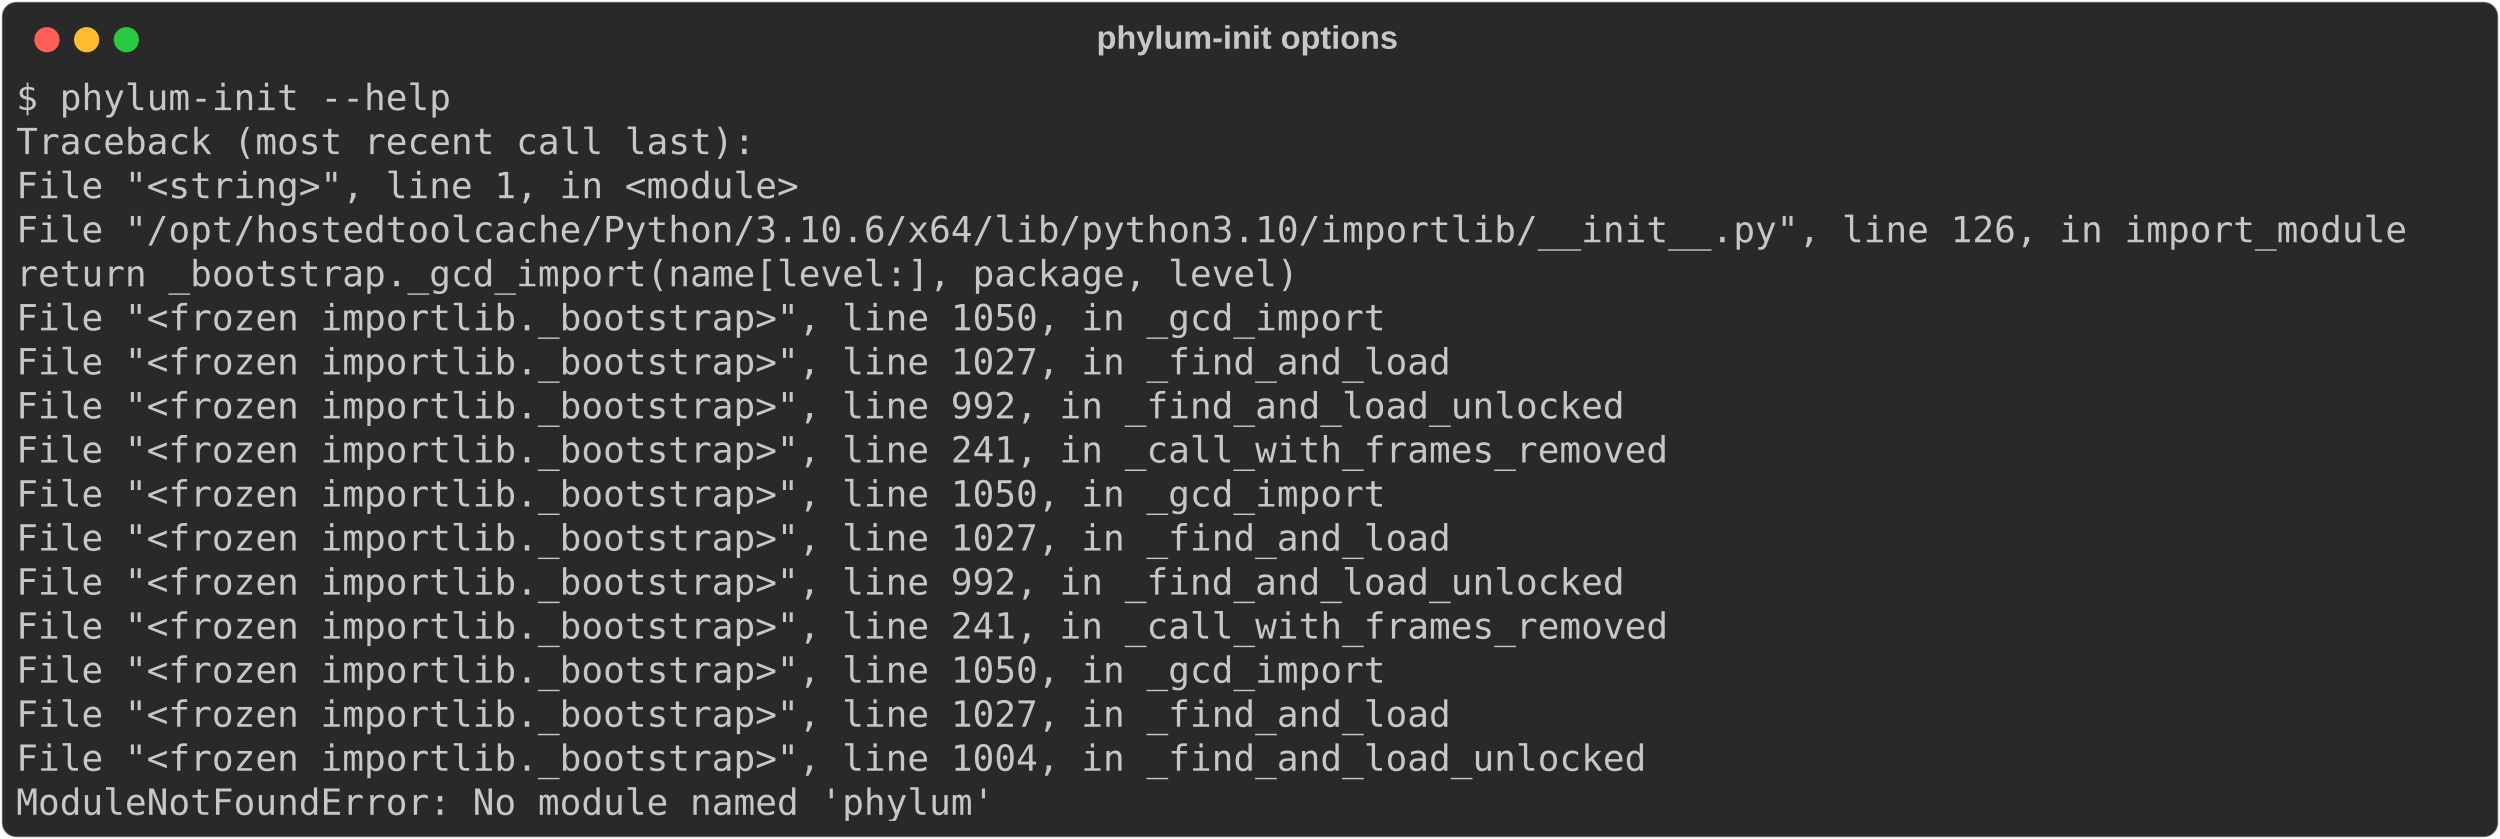
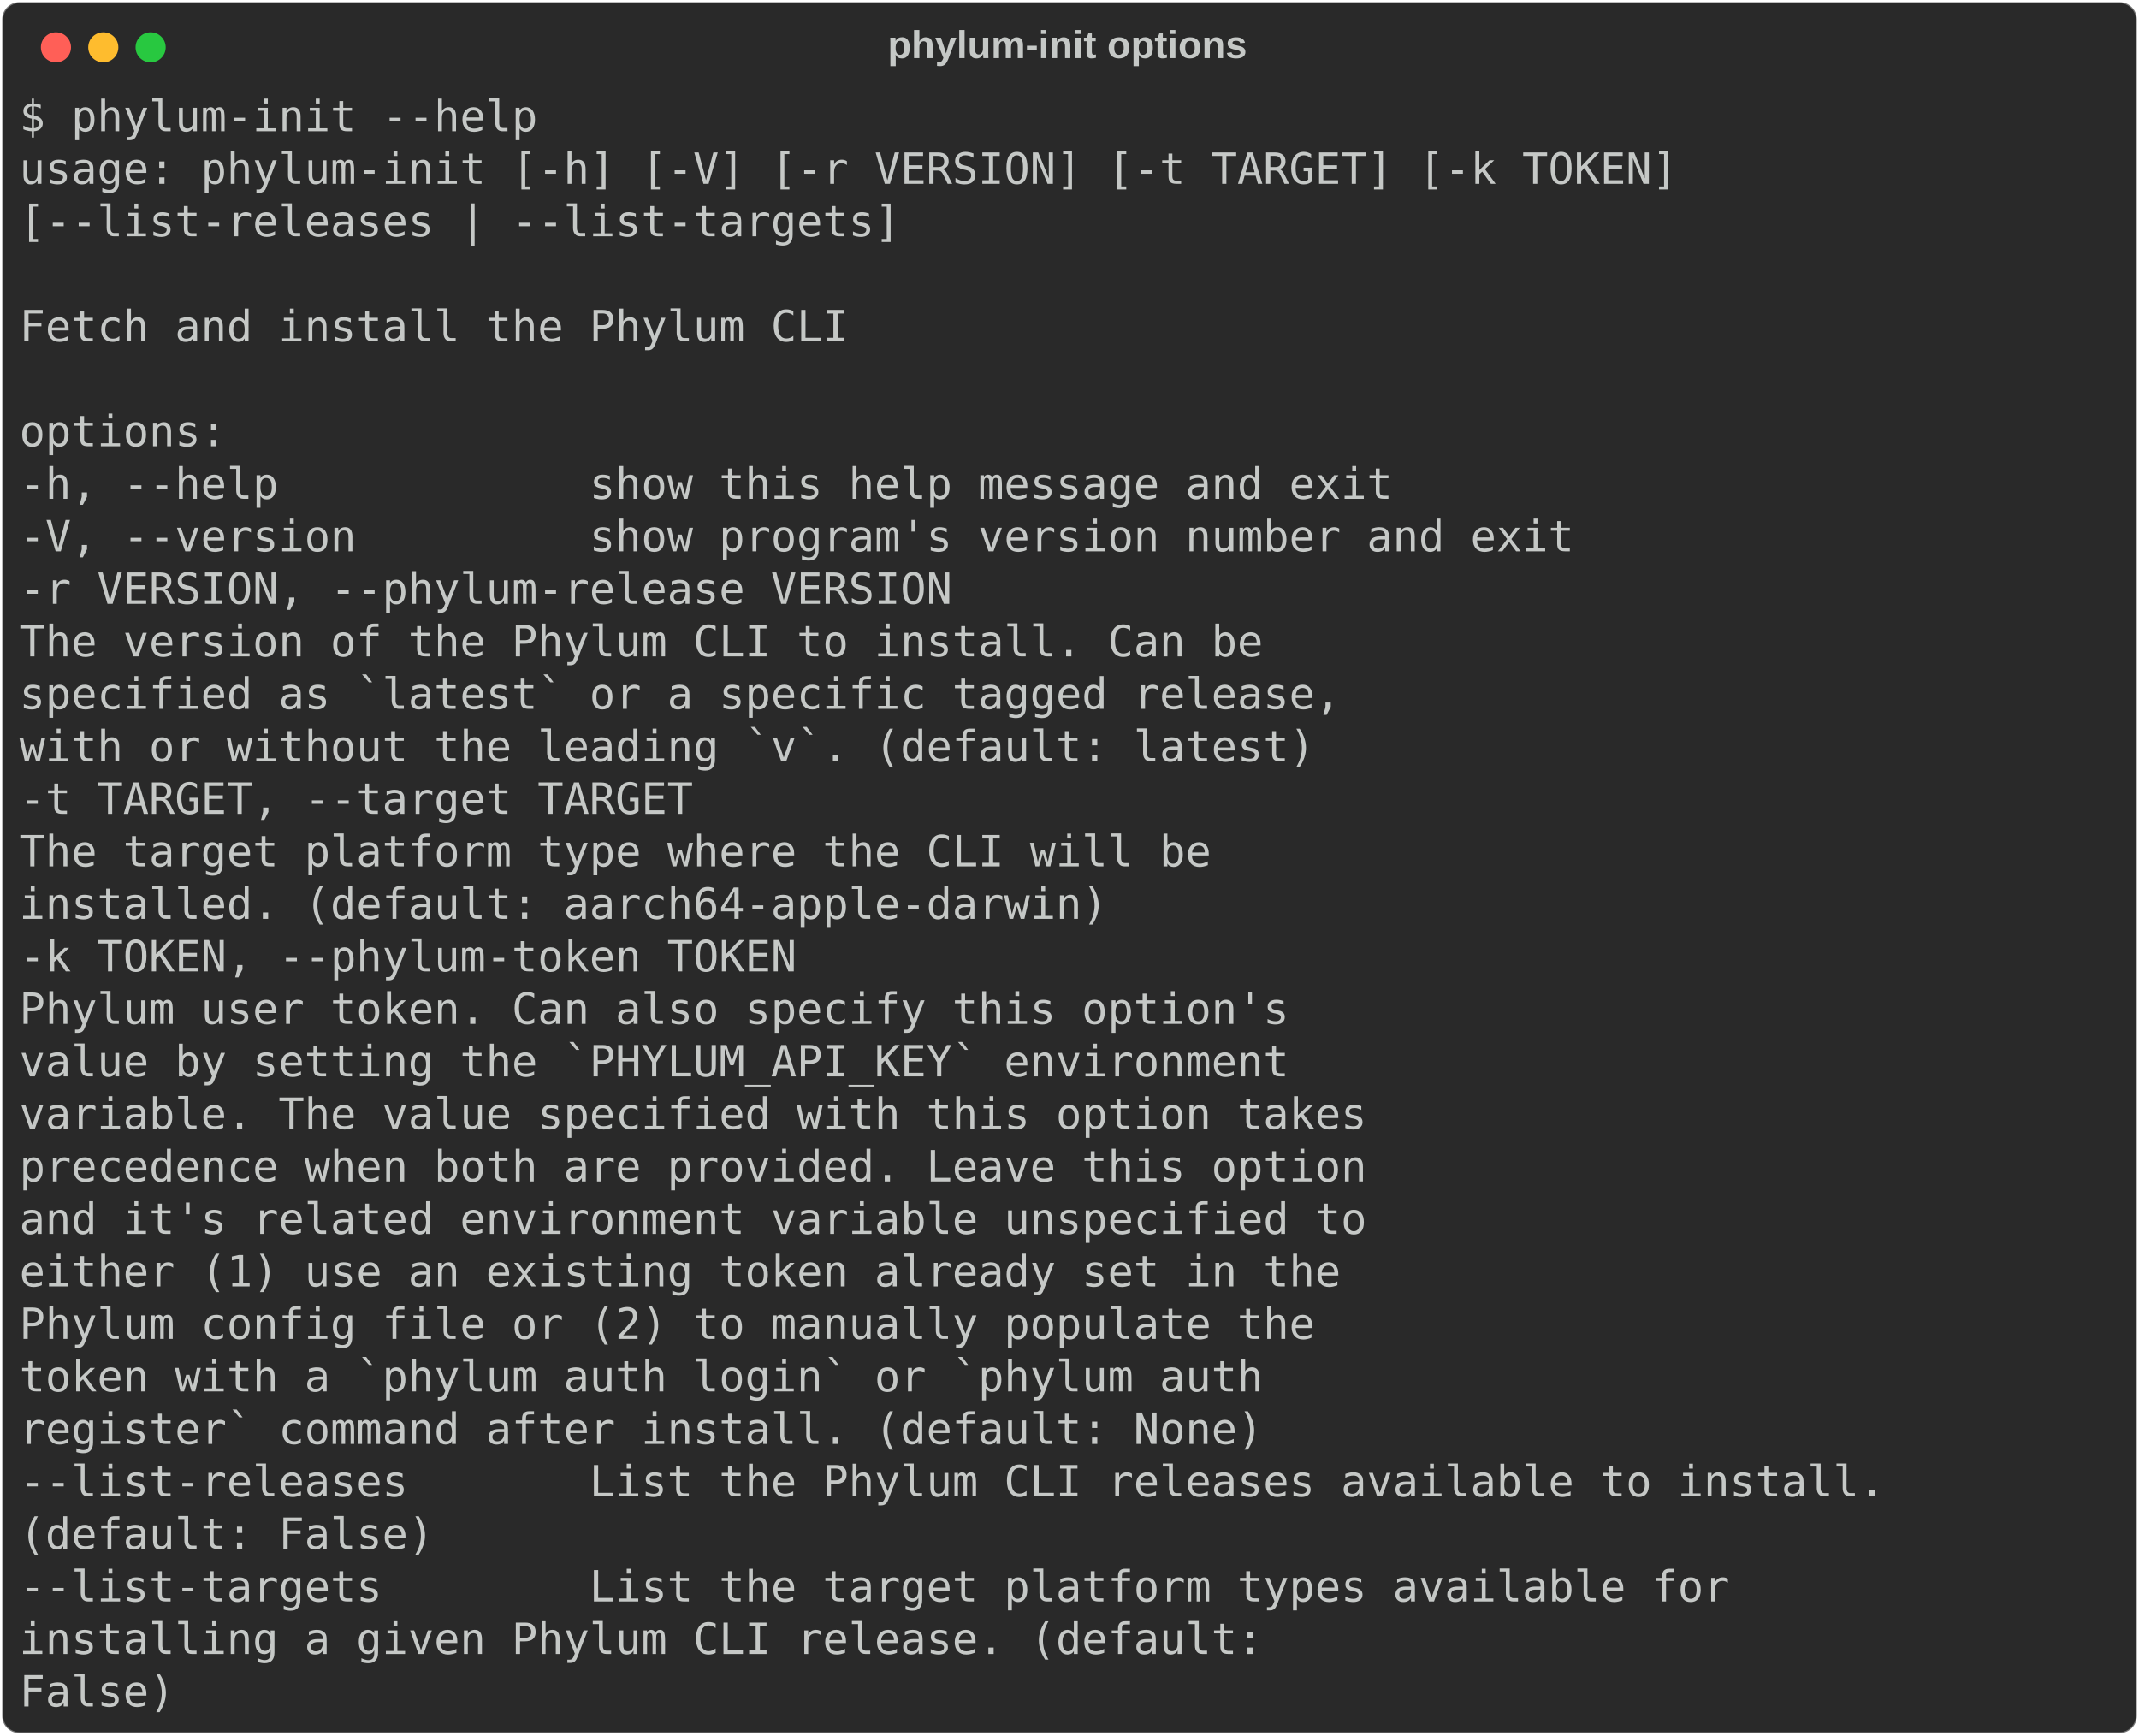
- <svg xmlns="http://www.w3.org/2000/svg" class="rich-terminal" viewBox="0 0 1385 464.8">
+ <svg xmlns="http://www.w3.org/2000/svg" class="rich-terminal" viewBox="0 0 994 806.4">
  <style>

    @font-face {
        font-family: "Fira Code";
        src: local("FiraCode-Regular"),
                url("https://cdnjs.cloudflare.com/ajax/libs/firacode/6.2.0/woff2/FiraCode-Regular.woff2") format("woff2"),
                url("https://cdnjs.cloudflare.com/ajax/libs/firacode/6.2.0/woff/FiraCode-Regular.woff") format("woff");
        font-style: normal;
        font-weight: 400;
    }
    @font-face {
        font-family: "Fira Code";
        src: local("FiraCode-Bold"),
                url("https://cdnjs.cloudflare.com/ajax/libs/firacode/6.2.0/woff2/FiraCode-Bold.woff2") format("woff2"),
                url("https://cdnjs.cloudflare.com/ajax/libs/firacode/6.2.0/woff/FiraCode-Bold.woff") format("woff");
        font-style: bold;
        font-weight: 700;
    }

-     .terminal-4197221584-matrix {
+     .terminal-1090844768-matrix {
        font-family: Fira Code, monospace;
        font-size: 20px;
        line-height: 24.4px;
        font-variant-east-asian: full-width;
    }

-     .terminal-4197221584-title {
+     .terminal-1090844768-title {
        font-size: 18px;
        font-weight: bold;
        font-family: arial;
    }

-     .terminal-4197221584-r1 { fill: #c5c8c6 }
+     .terminal-1090844768-r1 { fill: #c5c8c6 }
    </style>
  <defs>
-     <clipPath id="terminal-4197221584-clip-terminal">
-       <rect x="0" y="0" width="1365.4" height="413.8" />
-     </clipPath>
-     <clipPath id="terminal-4197221584-line-0">
-       <rect x="0" y="1.5" width="1366.4" height="24.65" />
-     </clipPath>
-     <clipPath id="terminal-4197221584-line-1">
-       <rect x="0" y="25.9" width="1366.4" height="24.65" />
-     </clipPath>
-     <clipPath id="terminal-4197221584-line-2">
-       <rect x="0" y="50.3" width="1366.4" height="24.65" />
-     </clipPath>
-     <clipPath id="terminal-4197221584-line-3">
-       <rect x="0" y="74.7" width="1366.4" height="24.65" />
-     </clipPath>
-     <clipPath id="terminal-4197221584-line-4">
-       <rect x="0" y="99.1" width="1366.4" height="24.65" />
-     </clipPath>
-     <clipPath id="terminal-4197221584-line-5">
-       <rect x="0" y="123.5" width="1366.4" height="24.65" />
-     </clipPath>
-     <clipPath id="terminal-4197221584-line-6">
-       <rect x="0" y="147.9" width="1366.4" height="24.65" />
-     </clipPath>
-     <clipPath id="terminal-4197221584-line-7">
-       <rect x="0" y="172.3" width="1366.4" height="24.65" />
-     </clipPath>
-     <clipPath id="terminal-4197221584-line-8">
-       <rect x="0" y="196.7" width="1366.4" height="24.65" />
-     </clipPath>
-     <clipPath id="terminal-4197221584-line-9">
-       <rect x="0" y="221.1" width="1366.4" height="24.65" />
-     </clipPath>
-     <clipPath id="terminal-4197221584-line-10">
-       <rect x="0" y="245.5" width="1366.4" height="24.65" />
-     </clipPath>
-     <clipPath id="terminal-4197221584-line-11">
-       <rect x="0" y="269.9" width="1366.4" height="24.65" />
-     </clipPath>
-     <clipPath id="terminal-4197221584-line-12">
-       <rect x="0" y="294.3" width="1366.4" height="24.65" />
-     </clipPath>
-     <clipPath id="terminal-4197221584-line-13">
-       <rect x="0" y="318.7" width="1366.4" height="24.65" />
-     </clipPath>
-     <clipPath id="terminal-4197221584-line-14">
-       <rect x="0" y="343.1" width="1366.4" height="24.65" />
-     </clipPath>
-     <clipPath id="terminal-4197221584-line-15">
-       <rect x="0" y="367.5" width="1366.4" height="24.65" />
+     <clipPath id="terminal-1090844768-clip-terminal">
+       <rect x="0" y="0" width="975.0" height="755.4" />
+     </clipPath>
+     <clipPath id="terminal-1090844768-line-0">
+       <rect x="0" y="1.5" width="976" height="24.65" />
+     </clipPath>
+     <clipPath id="terminal-1090844768-line-1">
+       <rect x="0" y="25.9" width="976" height="24.65" />
+     </clipPath>
+     <clipPath id="terminal-1090844768-line-2">
+       <rect x="0" y="50.3" width="976" height="24.65" />
+     </clipPath>
+     <clipPath id="terminal-1090844768-line-3">
+       <rect x="0" y="74.7" width="976" height="24.65" />
+     </clipPath>
+     <clipPath id="terminal-1090844768-line-4">
+       <rect x="0" y="99.1" width="976" height="24.65" />
+     </clipPath>
+     <clipPath id="terminal-1090844768-line-5">
+       <rect x="0" y="123.5" width="976" height="24.65" />
+     </clipPath>
+     <clipPath id="terminal-1090844768-line-6">
+       <rect x="0" y="147.9" width="976" height="24.65" />
+     </clipPath>
+     <clipPath id="terminal-1090844768-line-7">
+       <rect x="0" y="172.3" width="976" height="24.65" />
+     </clipPath>
+     <clipPath id="terminal-1090844768-line-8">
+       <rect x="0" y="196.7" width="976" height="24.65" />
+     </clipPath>
+     <clipPath id="terminal-1090844768-line-9">
+       <rect x="0" y="221.1" width="976" height="24.65" />
+     </clipPath>
+     <clipPath id="terminal-1090844768-line-10">
+       <rect x="0" y="245.5" width="976" height="24.65" />
+     </clipPath>
+     <clipPath id="terminal-1090844768-line-11">
+       <rect x="0" y="269.9" width="976" height="24.65" />
+     </clipPath>
+     <clipPath id="terminal-1090844768-line-12">
+       <rect x="0" y="294.3" width="976" height="24.65" />
+     </clipPath>
+     <clipPath id="terminal-1090844768-line-13">
+       <rect x="0" y="318.7" width="976" height="24.65" />
+     </clipPath>
+     <clipPath id="terminal-1090844768-line-14">
+       <rect x="0" y="343.1" width="976" height="24.65" />
+     </clipPath>
+     <clipPath id="terminal-1090844768-line-15">
+       <rect x="0" y="367.5" width="976" height="24.65" />
+     </clipPath>
+     <clipPath id="terminal-1090844768-line-16">
+       <rect x="0" y="391.9" width="976" height="24.65" />
+     </clipPath>
+     <clipPath id="terminal-1090844768-line-17">
+       <rect x="0" y="416.3" width="976" height="24.65" />
+     </clipPath>
+     <clipPath id="terminal-1090844768-line-18">
+       <rect x="0" y="440.7" width="976" height="24.65" />
+     </clipPath>
+     <clipPath id="terminal-1090844768-line-19">
+       <rect x="0" y="465.1" width="976" height="24.65" />
+     </clipPath>
+     <clipPath id="terminal-1090844768-line-20">
+       <rect x="0" y="489.5" width="976" height="24.65" />
+     </clipPath>
+     <clipPath id="terminal-1090844768-line-21">
+       <rect x="0" y="513.9" width="976" height="24.65" />
+     </clipPath>
+     <clipPath id="terminal-1090844768-line-22">
+       <rect x="0" y="538.3" width="976" height="24.65" />
+     </clipPath>
+     <clipPath id="terminal-1090844768-line-23">
+       <rect x="0" y="562.7" width="976" height="24.65" />
+     </clipPath>
+     <clipPath id="terminal-1090844768-line-24">
+       <rect x="0" y="587.1" width="976" height="24.65" />
+     </clipPath>
+     <clipPath id="terminal-1090844768-line-25">
+       <rect x="0" y="611.5" width="976" height="24.65" />
+     </clipPath>
+     <clipPath id="terminal-1090844768-line-26">
+       <rect x="0" y="635.9" width="976" height="24.65" />
+     </clipPath>
+     <clipPath id="terminal-1090844768-line-27">
+       <rect x="0" y="660.3" width="976" height="24.65" />
+     </clipPath>
+     <clipPath id="terminal-1090844768-line-28">
+       <rect x="0" y="684.7" width="976" height="24.65" />
+     </clipPath>
+     <clipPath id="terminal-1090844768-line-29">
+       <rect x="0" y="709.1" width="976" height="24.65" />
    </clipPath>
  </defs>
-   <rect fill="#292929" stroke="rgba(255,255,255,0.35)" stroke-width="1" x="1" y="1" width="1383" height="462.8" rx="8" />
-   <text class="terminal-4197221584-title" fill="#c5c8c6" text-anchor="middle" x="691" y="27">phylum-init options</text>
+   <rect fill="#292929" stroke="rgba(255,255,255,0.35)" stroke-width="1" x="1" y="1" width="992" height="804.4" rx="8" />
+   <text class="terminal-1090844768-title" fill="#c5c8c6" text-anchor="middle" x="496" y="27">phylum-init options</text>
  <g transform="translate(26,22)">
    <circle cx="0" cy="0" r="7" fill="#ff5f57" />
    <circle cx="22" cy="0" r="7" fill="#febc2e" />
    <circle cx="44" cy="0" r="7" fill="#28c840" />
  </g>
-   <g transform="translate(9, 41)" clip-path="url(#terminal-4197221584-clip-terminal)">
-     <g class="terminal-4197221584-matrix">
-       <text class="terminal-4197221584-r1" x="0" y="20" textLength="244" clip-path="url(#terminal-4197221584-line-0)">$ phylum-init --help</text>
-       <text class="terminal-4197221584-r1" x="1366.4" y="20" textLength="12.2" clip-path="url(#terminal-4197221584-line-0)">
- </text>
-       <text class="terminal-4197221584-r1" x="0" y="44.4" textLength="414.8" clip-path="url(#terminal-4197221584-line-1)">Traceback (most recent call last):</text>
-       <text class="terminal-4197221584-r1" x="1366.4" y="44.4" textLength="12.2" clip-path="url(#terminal-4197221584-line-1)">
- </text>
-       <text class="terminal-4197221584-r1" x="0" y="68.8" textLength="463.6" clip-path="url(#terminal-4197221584-line-2)">  File "&lt;string&gt;", line 1, in &lt;module&gt;</text>
-       <text class="terminal-4197221584-r1" x="1366.4" y="68.8" textLength="12.2" clip-path="url(#terminal-4197221584-line-2)">
- </text>
-       <text class="terminal-4197221584-r1" x="0" y="93.2" textLength="1366.4" clip-path="url(#terminal-4197221584-line-3)">  File "/opt/hostedtoolcache/Python/3.10.6/x64/lib/python3.10/importlib/__init__.py", line 126, in import_module</text>
-       <text class="terminal-4197221584-r1" x="1366.4" y="93.2" textLength="12.2" clip-path="url(#terminal-4197221584-line-3)">
- </text>
-       <text class="terminal-4197221584-r1" x="0" y="117.6" textLength="768.6" clip-path="url(#terminal-4197221584-line-4)">    return _bootstrap._gcd_import(name[level:], package, level)</text>
-       <text class="terminal-4197221584-r1" x="1366.4" y="117.6" textLength="12.2" clip-path="url(#terminal-4197221584-line-4)">
- </text>
-       <text class="terminal-4197221584-r1" x="0" y="142" textLength="793" clip-path="url(#terminal-4197221584-line-5)">  File "&lt;frozen importlib._bootstrap&gt;", line 1050, in _gcd_import</text>
-       <text class="terminal-4197221584-r1" x="1366.4" y="142" textLength="12.2" clip-path="url(#terminal-4197221584-line-5)">
- </text>
-       <text class="terminal-4197221584-r1" x="0" y="166.4" textLength="829.6" clip-path="url(#terminal-4197221584-line-6)">  File "&lt;frozen importlib._bootstrap&gt;", line 1027, in _find_and_load</text>
-       <text class="terminal-4197221584-r1" x="1366.4" y="166.4" textLength="12.2" clip-path="url(#terminal-4197221584-line-6)">
- </text>
-       <text class="terminal-4197221584-r1" x="0" y="190.8" textLength="927.2" clip-path="url(#terminal-4197221584-line-7)">  File "&lt;frozen importlib._bootstrap&gt;", line 992, in _find_and_load_unlocked</text>
-       <text class="terminal-4197221584-r1" x="1366.4" y="190.8" textLength="12.2" clip-path="url(#terminal-4197221584-line-7)">
- </text>
-       <text class="terminal-4197221584-r1" x="0" y="215.2" textLength="951.6" clip-path="url(#terminal-4197221584-line-8)">  File "&lt;frozen importlib._bootstrap&gt;", line 241, in _call_with_frames_removed</text>
-       <text class="terminal-4197221584-r1" x="1366.4" y="215.2" textLength="12.2" clip-path="url(#terminal-4197221584-line-8)">
- </text>
-       <text class="terminal-4197221584-r1" x="0" y="239.6" textLength="793" clip-path="url(#terminal-4197221584-line-9)">  File "&lt;frozen importlib._bootstrap&gt;", line 1050, in _gcd_import</text>
-       <text class="terminal-4197221584-r1" x="1366.4" y="239.6" textLength="12.2" clip-path="url(#terminal-4197221584-line-9)">
- </text>
-       <text class="terminal-4197221584-r1" x="0" y="264" textLength="829.6" clip-path="url(#terminal-4197221584-line-10)">  File "&lt;frozen importlib._bootstrap&gt;", line 1027, in _find_and_load</text>
-       <text class="terminal-4197221584-r1" x="1366.4" y="264" textLength="12.2" clip-path="url(#terminal-4197221584-line-10)">
- </text>
-       <text class="terminal-4197221584-r1" x="0" y="288.4" textLength="927.2" clip-path="url(#terminal-4197221584-line-11)">  File "&lt;frozen importlib._bootstrap&gt;", line 992, in _find_and_load_unlocked</text>
-       <text class="terminal-4197221584-r1" x="1366.4" y="288.4" textLength="12.2" clip-path="url(#terminal-4197221584-line-11)">
- </text>
-       <text class="terminal-4197221584-r1" x="0" y="312.8" textLength="951.6" clip-path="url(#terminal-4197221584-line-12)">  File "&lt;frozen importlib._bootstrap&gt;", line 241, in _call_with_frames_removed</text>
-       <text class="terminal-4197221584-r1" x="1366.4" y="312.8" textLength="12.2" clip-path="url(#terminal-4197221584-line-12)">
- </text>
-       <text class="terminal-4197221584-r1" x="0" y="337.2" textLength="793" clip-path="url(#terminal-4197221584-line-13)">  File "&lt;frozen importlib._bootstrap&gt;", line 1050, in _gcd_import</text>
-       <text class="terminal-4197221584-r1" x="1366.4" y="337.2" textLength="12.2" clip-path="url(#terminal-4197221584-line-13)">
- </text>
-       <text class="terminal-4197221584-r1" x="0" y="361.6" textLength="829.6" clip-path="url(#terminal-4197221584-line-14)">  File "&lt;frozen importlib._bootstrap&gt;", line 1027, in _find_and_load</text>
-       <text class="terminal-4197221584-r1" x="1366.4" y="361.6" textLength="12.2" clip-path="url(#terminal-4197221584-line-14)">
- </text>
-       <text class="terminal-4197221584-r1" x="0" y="386" textLength="939.4" clip-path="url(#terminal-4197221584-line-15)">  File "&lt;frozen importlib._bootstrap&gt;", line 1004, in _find_and_load_unlocked</text>
-       <text class="terminal-4197221584-r1" x="1366.4" y="386" textLength="12.2" clip-path="url(#terminal-4197221584-line-15)">
- </text>
-       <text class="terminal-4197221584-r1" x="0" y="410.4" textLength="549" clip-path="url(#terminal-4197221584-line-16)">ModuleNotFoundError: No module named 'phylum'</text>
-       <text class="terminal-4197221584-r1" x="1366.4" y="410.4" textLength="12.2" clip-path="url(#terminal-4197221584-line-16)">
+   <g transform="translate(9, 41)" clip-path="url(#terminal-1090844768-clip-terminal)">
+     <g class="terminal-1090844768-matrix">
+       <text class="terminal-1090844768-r1" x="0" y="20" textLength="244" clip-path="url(#terminal-1090844768-line-0)">$ phylum-init --help</text>
+       <text class="terminal-1090844768-r1" x="976" y="20" textLength="12.2" clip-path="url(#terminal-1090844768-line-0)">
+ </text>
+       <text class="terminal-1090844768-r1" x="0" y="44.4" textLength="780.8" clip-path="url(#terminal-1090844768-line-1)">usage: phylum-init [-h] [-V] [-r VERSION] [-t TARGET] [-k TOKEN]</text>
+       <text class="terminal-1090844768-r1" x="976" y="44.4" textLength="12.2" clip-path="url(#terminal-1090844768-line-1)">
+ </text>
+       <text class="terminal-1090844768-r1" x="0" y="68.8" textLength="646.6" clip-path="url(#terminal-1090844768-line-2)">                   [--list-releases | --list-targets]</text>
+       <text class="terminal-1090844768-r1" x="976" y="68.8" textLength="12.2" clip-path="url(#terminal-1090844768-line-2)">
+ </text>
+       <text class="terminal-1090844768-r1" x="976" y="93.2" textLength="12.2" clip-path="url(#terminal-1090844768-line-3)">
+ </text>
+       <text class="terminal-1090844768-r1" x="0" y="117.6" textLength="390.4" clip-path="url(#terminal-1090844768-line-4)">Fetch and install the Phylum CLI</text>
+       <text class="terminal-1090844768-r1" x="976" y="117.6" textLength="12.2" clip-path="url(#terminal-1090844768-line-4)">
+ </text>
+       <text class="terminal-1090844768-r1" x="976" y="142" textLength="12.2" clip-path="url(#terminal-1090844768-line-5)">
+ </text>
+       <text class="terminal-1090844768-r1" x="0" y="166.4" textLength="97.6" clip-path="url(#terminal-1090844768-line-6)">options:</text>
+       <text class="terminal-1090844768-r1" x="976" y="166.4" textLength="12.2" clip-path="url(#terminal-1090844768-line-6)">
+ </text>
+       <text class="terminal-1090844768-r1" x="0" y="190.8" textLength="671" clip-path="url(#terminal-1090844768-line-7)">  -h, --help            show this help message and exit</text>
+       <text class="terminal-1090844768-r1" x="976" y="190.8" textLength="12.2" clip-path="url(#terminal-1090844768-line-7)">
+ </text>
+       <text class="terminal-1090844768-r1" x="0" y="215.2" textLength="756.4" clip-path="url(#terminal-1090844768-line-8)">  -V, --version         show program's version number and exit</text>
+       <text class="terminal-1090844768-r1" x="976" y="215.2" textLength="12.2" clip-path="url(#terminal-1090844768-line-8)">
+ </text>
+       <text class="terminal-1090844768-r1" x="0" y="239.6" textLength="463.6" clip-path="url(#terminal-1090844768-line-9)">  -r VERSION, --phylum-release VERSION</text>
+       <text class="terminal-1090844768-r1" x="976" y="239.6" textLength="12.2" clip-path="url(#terminal-1090844768-line-9)">
+ </text>
+       <text class="terminal-1090844768-r1" x="0" y="264" textLength="878.4" clip-path="url(#terminal-1090844768-line-10)">                        The version of the Phylum CLI to install. Can be</text>
+       <text class="terminal-1090844768-r1" x="976" y="264" textLength="12.2" clip-path="url(#terminal-1090844768-line-10)">
+ </text>
+       <text class="terminal-1090844768-r1" x="0" y="288.4" textLength="915" clip-path="url(#terminal-1090844768-line-11)">                        specified as `latest` or a specific tagged release,</text>
+       <text class="terminal-1090844768-r1" x="976" y="288.4" textLength="12.2" clip-path="url(#terminal-1090844768-line-11)">
+ </text>
+       <text class="terminal-1090844768-r1" x="0" y="312.8" textLength="902.8" clip-path="url(#terminal-1090844768-line-12)">                        with or without the leading `v`. (default: latest)</text>
+       <text class="terminal-1090844768-r1" x="976" y="312.8" textLength="12.2" clip-path="url(#terminal-1090844768-line-12)">
+ </text>
+       <text class="terminal-1090844768-r1" x="0" y="337.2" textLength="341.6" clip-path="url(#terminal-1090844768-line-13)">  -t TARGET, --target TARGET</text>
+       <text class="terminal-1090844768-r1" x="976" y="337.2" textLength="12.2" clip-path="url(#terminal-1090844768-line-13)">
+ </text>
+       <text class="terminal-1090844768-r1" x="0" y="361.6" textLength="854" clip-path="url(#terminal-1090844768-line-14)">                        The target platform type where the CLI will be</text>
+       <text class="terminal-1090844768-r1" x="976" y="361.6" textLength="12.2" clip-path="url(#terminal-1090844768-line-14)">
+ </text>
+       <text class="terminal-1090844768-r1" x="0" y="386" textLength="805.2" clip-path="url(#terminal-1090844768-line-15)">                        installed. (default: aarch64-apple-darwin)</text>
+       <text class="terminal-1090844768-r1" x="976" y="386" textLength="12.2" clip-path="url(#terminal-1090844768-line-15)">
+ </text>
+       <text class="terminal-1090844768-r1" x="0" y="410.4" textLength="390.4" clip-path="url(#terminal-1090844768-line-16)">  -k TOKEN, --phylum-token TOKEN</text>
+       <text class="terminal-1090844768-r1" x="976" y="410.4" textLength="12.2" clip-path="url(#terminal-1090844768-line-16)">
+ </text>
+       <text class="terminal-1090844768-r1" x="0" y="434.8" textLength="890.6" clip-path="url(#terminal-1090844768-line-17)">                        Phylum user token. Can also specify this option's</text>
+       <text class="terminal-1090844768-r1" x="976" y="434.8" textLength="12.2" clip-path="url(#terminal-1090844768-line-17)">
+ </text>
+       <text class="terminal-1090844768-r1" x="0" y="459.2" textLength="890.6" clip-path="url(#terminal-1090844768-line-18)">                        value by setting the `PHYLUM_API_KEY` environment</text>
+       <text class="terminal-1090844768-r1" x="976" y="459.2" textLength="12.2" clip-path="url(#terminal-1090844768-line-18)">
+ </text>
+       <text class="terminal-1090844768-r1" x="0" y="483.6" textLength="927.2" clip-path="url(#terminal-1090844768-line-19)">                        variable. The value specified with this option takes</text>
+       <text class="terminal-1090844768-r1" x="976" y="483.6" textLength="12.2" clip-path="url(#terminal-1090844768-line-19)">
+ </text>
+       <text class="terminal-1090844768-r1" x="0" y="508" textLength="927.2" clip-path="url(#terminal-1090844768-line-20)">                        precedence when both are provided. Leave this option</text>
+       <text class="terminal-1090844768-r1" x="976" y="508" textLength="12.2" clip-path="url(#terminal-1090844768-line-20)">
+ </text>
+       <text class="terminal-1090844768-r1" x="0" y="532.4" textLength="927.2" clip-path="url(#terminal-1090844768-line-21)">                        and it's related environment variable unspecified to</text>
+       <text class="terminal-1090844768-r1" x="976" y="532.4" textLength="12.2" clip-path="url(#terminal-1090844768-line-21)">
+ </text>
+       <text class="terminal-1090844768-r1" x="0" y="556.8" textLength="915" clip-path="url(#terminal-1090844768-line-22)">                        either (1) use an existing token already set in the</text>
+       <text class="terminal-1090844768-r1" x="976" y="556.8" textLength="12.2" clip-path="url(#terminal-1090844768-line-22)">
+ </text>
+       <text class="terminal-1090844768-r1" x="0" y="581.2" textLength="902.8" clip-path="url(#terminal-1090844768-line-23)">                        Phylum config file or (2) to manually populate the</text>
+       <text class="terminal-1090844768-r1" x="976" y="581.2" textLength="12.2" clip-path="url(#terminal-1090844768-line-23)">
+ </text>
+       <text class="terminal-1090844768-r1" x="0" y="605.6" textLength="878.4" clip-path="url(#terminal-1090844768-line-24)">                        token with a `phylum auth login` or `phylum auth</text>
+       <text class="terminal-1090844768-r1" x="976" y="605.6" textLength="12.2" clip-path="url(#terminal-1090844768-line-24)">
+ </text>
+       <text class="terminal-1090844768-r1" x="0" y="630" textLength="878.4" clip-path="url(#terminal-1090844768-line-25)">                        register` command after install. (default: None)</text>
+       <text class="terminal-1090844768-r1" x="976" y="630" textLength="12.2" clip-path="url(#terminal-1090844768-line-25)">
+ </text>
+       <text class="terminal-1090844768-r1" x="0" y="654.4" textLength="902.8" clip-path="url(#terminal-1090844768-line-26)">  --list-releases       List the Phylum CLI releases available to install.</text>
+       <text class="terminal-1090844768-r1" x="976" y="654.4" textLength="12.2" clip-path="url(#terminal-1090844768-line-26)">
+ </text>
+       <text class="terminal-1090844768-r1" x="0" y="678.8" textLength="488" clip-path="url(#terminal-1090844768-line-27)">                        (default: False)</text>
+       <text class="terminal-1090844768-r1" x="976" y="678.8" textLength="12.2" clip-path="url(#terminal-1090844768-line-27)">
+ </text>
+       <text class="terminal-1090844768-r1" x="0" y="703.2" textLength="829.6" clip-path="url(#terminal-1090844768-line-28)">  --list-targets        List the target platform types available for</text>
+       <text class="terminal-1090844768-r1" x="976" y="703.2" textLength="12.2" clip-path="url(#terminal-1090844768-line-28)">
+ </text>
+       <text class="terminal-1090844768-r1" x="0" y="727.6" textLength="878.4" clip-path="url(#terminal-1090844768-line-29)">                        installing a given Phylum CLI release. (default:</text>
+       <text class="terminal-1090844768-r1" x="976" y="727.6" textLength="12.2" clip-path="url(#terminal-1090844768-line-29)">
+ </text>
+       <text class="terminal-1090844768-r1" x="0" y="752" textLength="366" clip-path="url(#terminal-1090844768-line-30)">                        False)</text>
+       <text class="terminal-1090844768-r1" x="976" y="752" textLength="12.2" clip-path="url(#terminal-1090844768-line-30)">
</text>
    </g>
  </g>
</svg>
